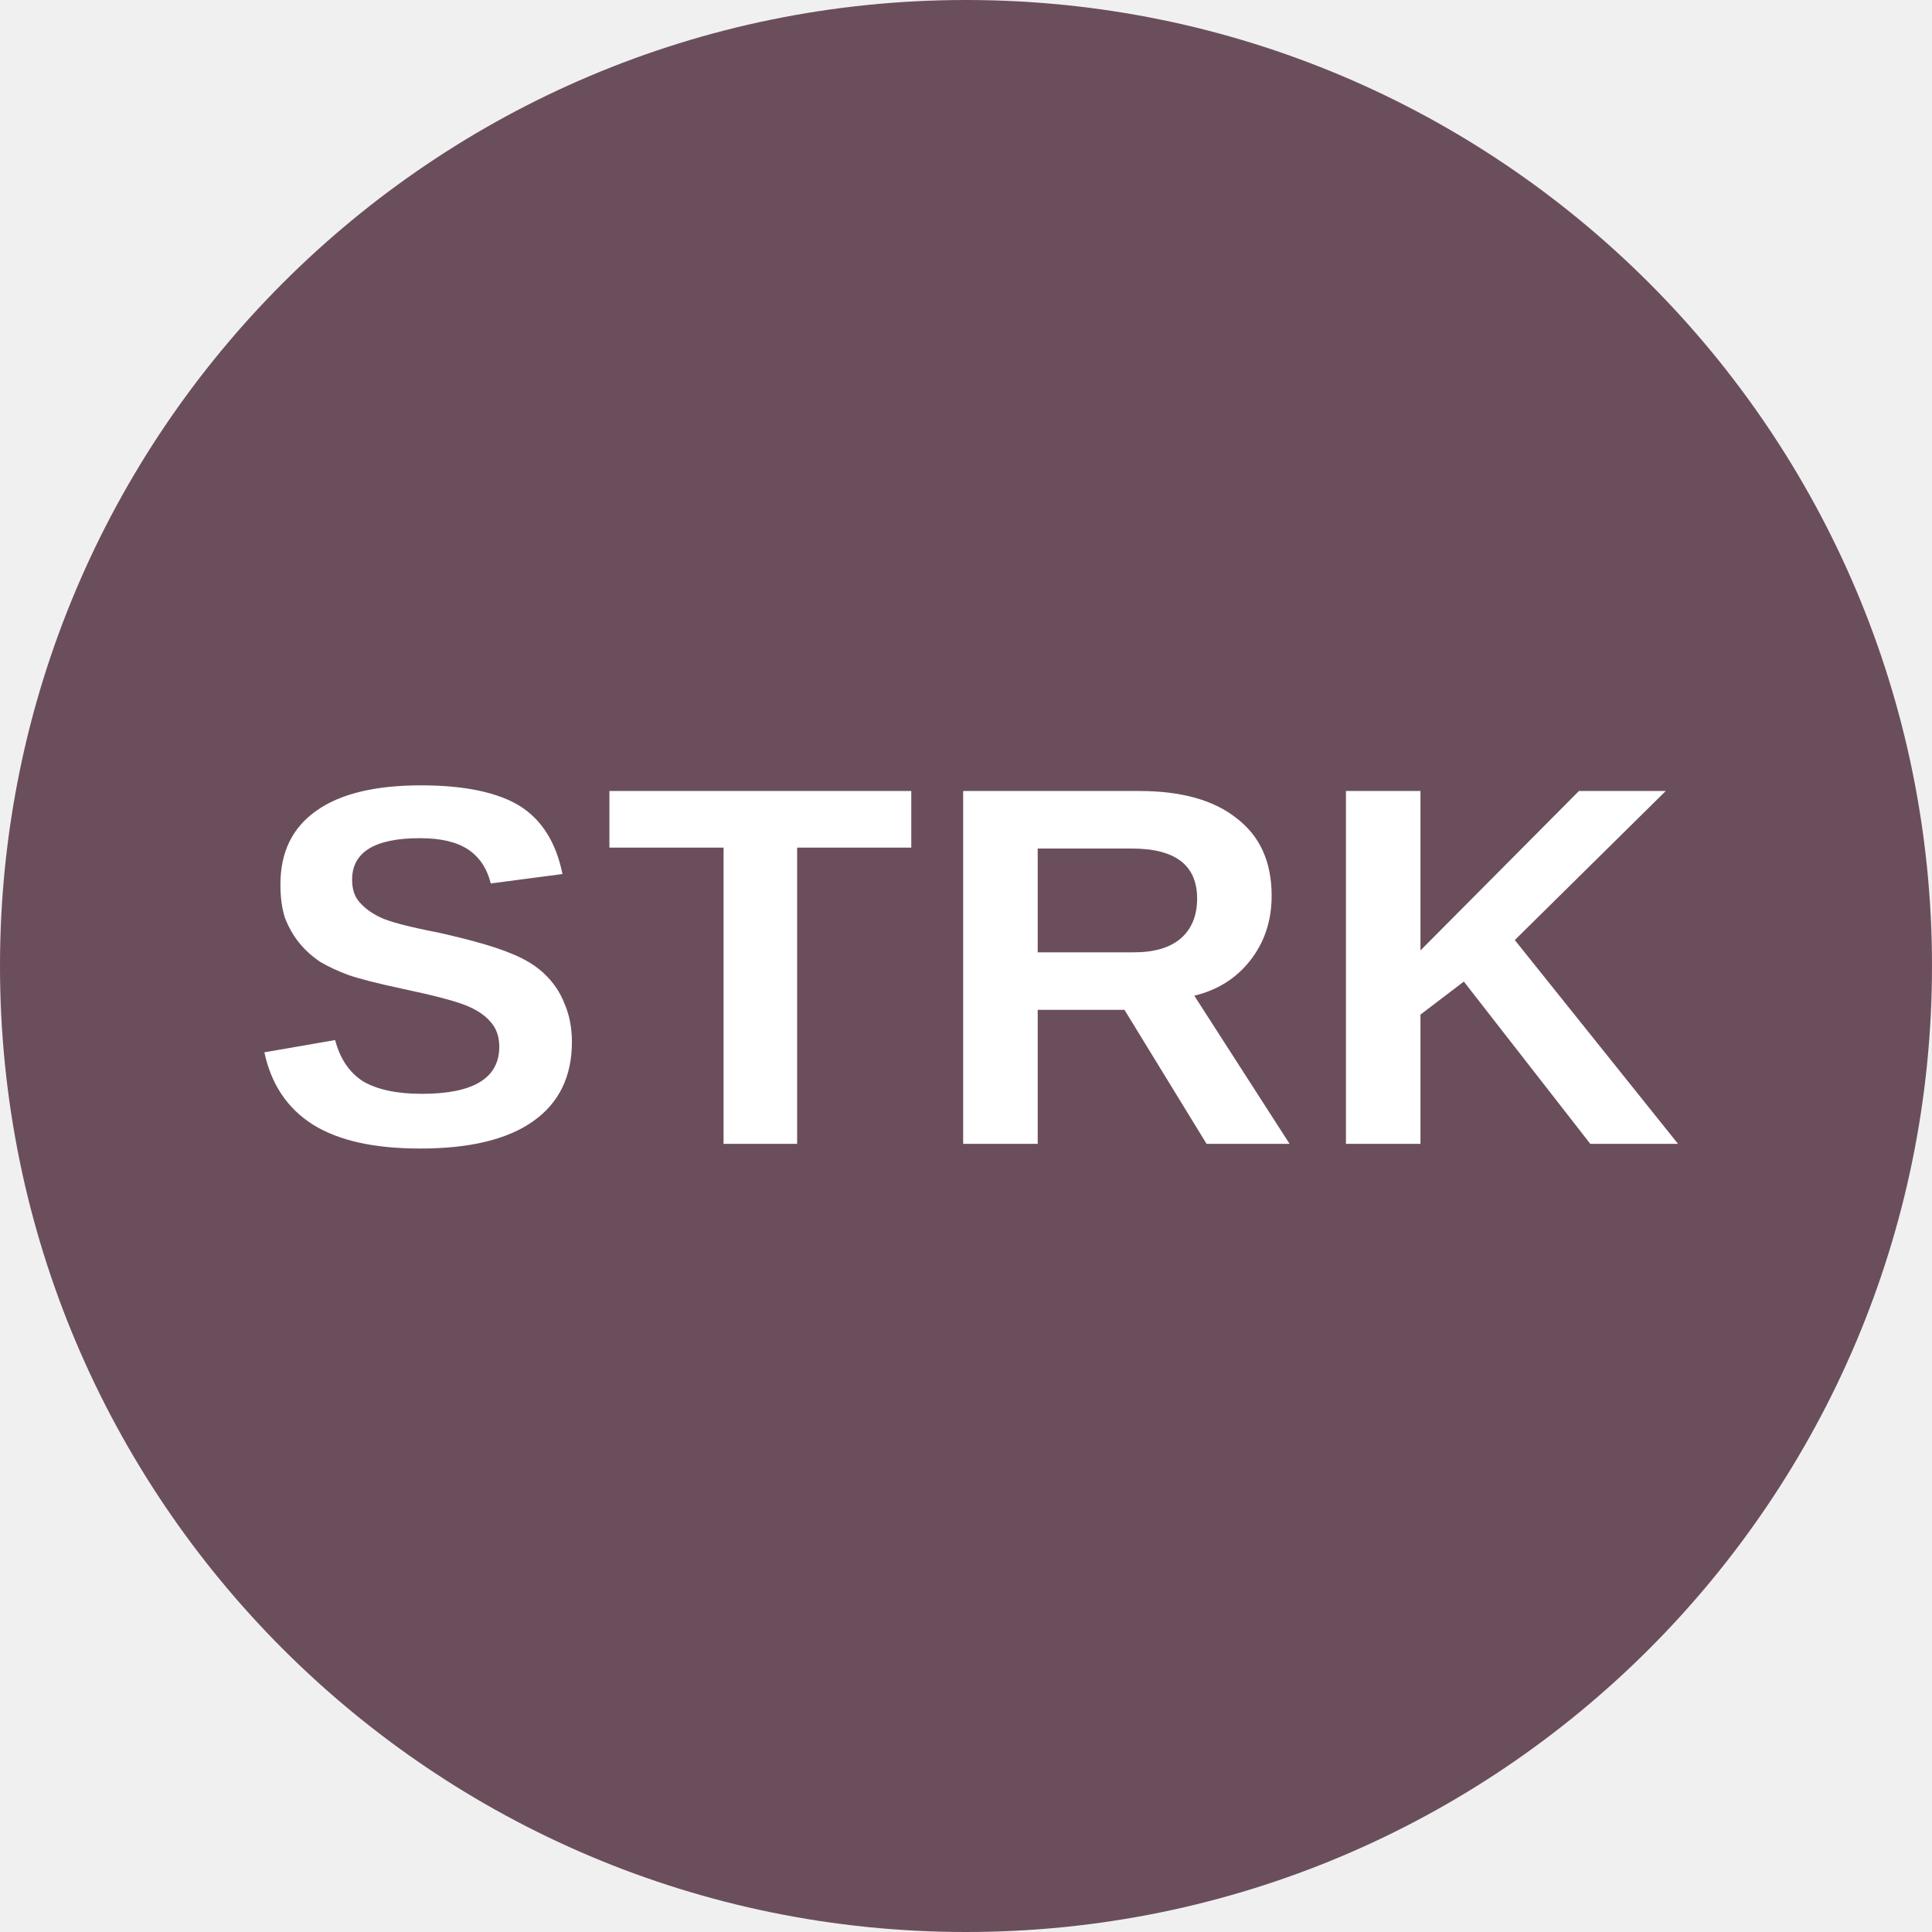
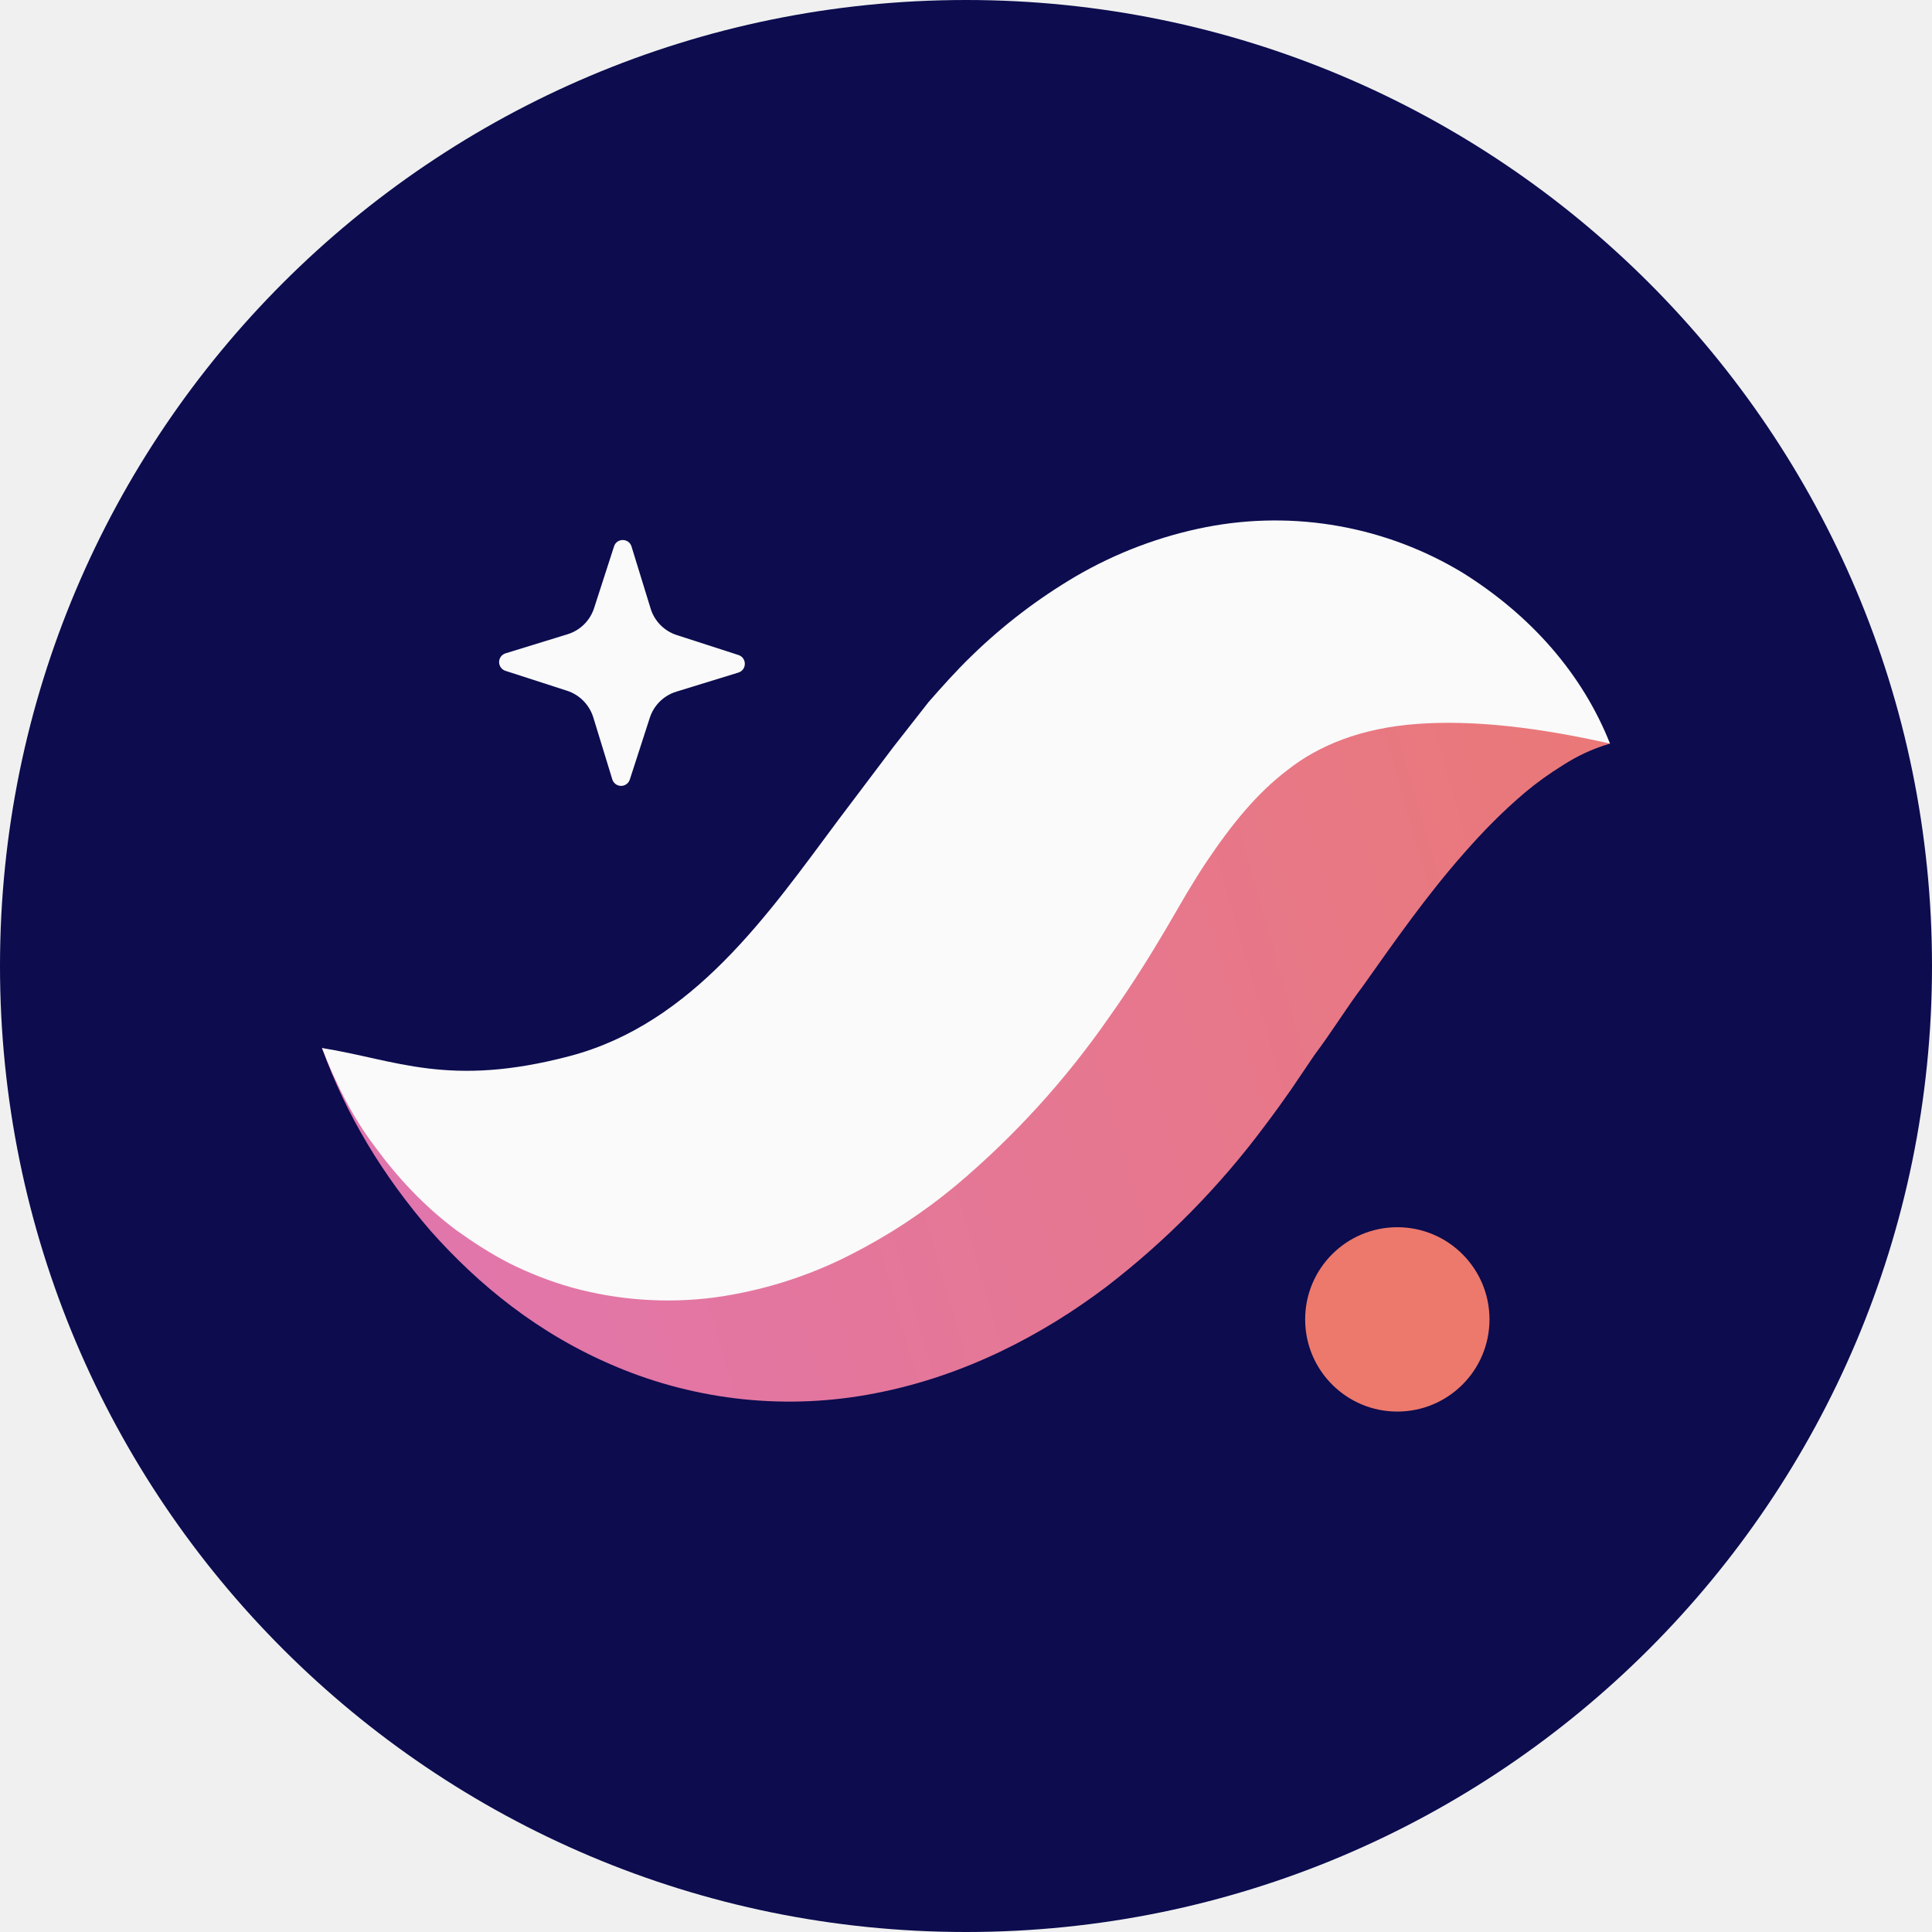
- <svg xmlns="http://www.w3.org/2000/svg" viewBox="0 0 32 32">
-   <circle cx="16" cy="16" r="16" fill="#6B4E5C" />
-   <text x="16" y="16" text-anchor="middle" dominant-baseline="central" font-family="Arial, Helvetica, sans-serif" font-weight="700" font-size="8.5" fill="#FFFFFF" letter-spacing="0.2">STRK</text>
+ <svg xmlns="http://www.w3.org/2000/svg" viewBox="0 0 24 24" width="32" height="32">
+   <defs>
+     <clipPath id="xdwp-c">
+       <circle cx="12.0" cy="12.0" r="12.0" />
+     </clipPath>
+   </defs>
+   <g clip-path="url(#xdwp-c)">
+     <svg width="24" height="24" fill="none" viewBox="0 0 24 24">
+       <g clip-path="url(#starknet__a)">
+         <path fill="#0C0C4F" d="M24 0H0v24h24z" />
+         <path fill="#FAFAFA" fill-rule="evenodd" d="m7.824 9.683.248-.766a.5.5 0 0 1 .33-.325l.77-.237c.107-.033.107-.183.002-.218l-.767-.248a.5.5 0 0 1-.325-.33l-.237-.77c-.032-.106-.183-.108-.217-.002l-.248.767a.5.5 0 0 1-.33.325l-.77.237a.114.114 0 0 0-.002.217l.767.248c.155.05.276.174.325.33l.236.77a.114.114 0 0 0 .218.002" clip-rule="evenodd" />
+         <path fill="url(#starknet__b)" fill-rule="evenodd" d="M20 9.237c-.318-.355-.813-.555-1.295-.637a4.5 4.5 0 0 0-1.475.014c-.97.164-1.851.566-2.62 1.061-.4.243-.74.525-1.092.811-.17.145-.325.3-.486.452l-.441.438c-.48.501-.952.957-1.409 1.335-.458.377-.887.663-1.31.862a3.5 3.5 0 0 1-1.463.338c-.584.02-1.275-.085-2.014-.26-.743-.172-1.523-.419-2.395-.631.304.843.762 1.59 1.35 2.271.595.67 1.338 1.28 2.293 1.682a5.55 5.55 0 0 0 3.228.335c1.108-.213 2.081-.726 2.867-1.319a10.2 10.2 0 0 0 1.964-1.991c.148-.196.226-.306.334-.46l.297-.439c.206-.272.394-.581.598-.85.4-.565.795-1.129 1.253-1.648.231-.264.475-.515.762-.758q.213-.179.47-.338c.174-.112.357-.2.584-.268" clip-rule="evenodd" />
+         <path fill="#FAFAFA" fill-rule="evenodd" d="M20 9.237c-.341-.861-.975-1.586-1.827-2.12a4.5 4.5 0 0 0-3.186-.57 5.2 5.2 0 0 0-1.621.611 6.8 6.8 0 0 0-1.301.994c-.19.184-.36.376-.53.569l-.44.562-.682.904c-.867 1.164-1.802 2.528-3.336 2.932-1.505.397-2.158.046-3.077-.1.168.434.376.855.658 1.226.277.378.604.733 1.01 1.037.206.147.423.29.664.413.24.119.499.223.775.3a4.5 4.5 0 0 0 1.766.123 5.3 5.3 0 0 0 1.672-.521 7 7 0 0 0 1.335-.875 10.7 10.7 0 0 0 1.898-2.086c.257-.361.49-.73.707-1.098l.255-.438c.078-.128.156-.257.236-.377.323-.483.638-.87 1.021-1.16.378-.298.904-.519 1.607-.57.7-.052 1.508.044 2.396.244" clip-rule="evenodd" />
+         <path fill="#EC796B" fill-rule="evenodd" d="M16.213 16.39a1.145 1.145 0 1 0 2.29 0 1.145 1.145 0 0 0-2.29 0" clip-rule="evenodd" />
+       </g>
+       <defs>
+         <linearGradient id="starknet__b" x1="22.202" x2="-16.341" y1="2.883" y2="13.996" gradientUnits="userSpaceOnUse">
+           <stop stop-color="#EC796B" />
+           <stop offset="1" stop-color="#D672EF" />
+         </linearGradient>
+         <clipPath id="starknet__a">
+           <path fill="#fff" d="M0 0h24v24H0z" />
+         </clipPath>
+       </defs>
+     </svg>
+   </g>
</svg>
